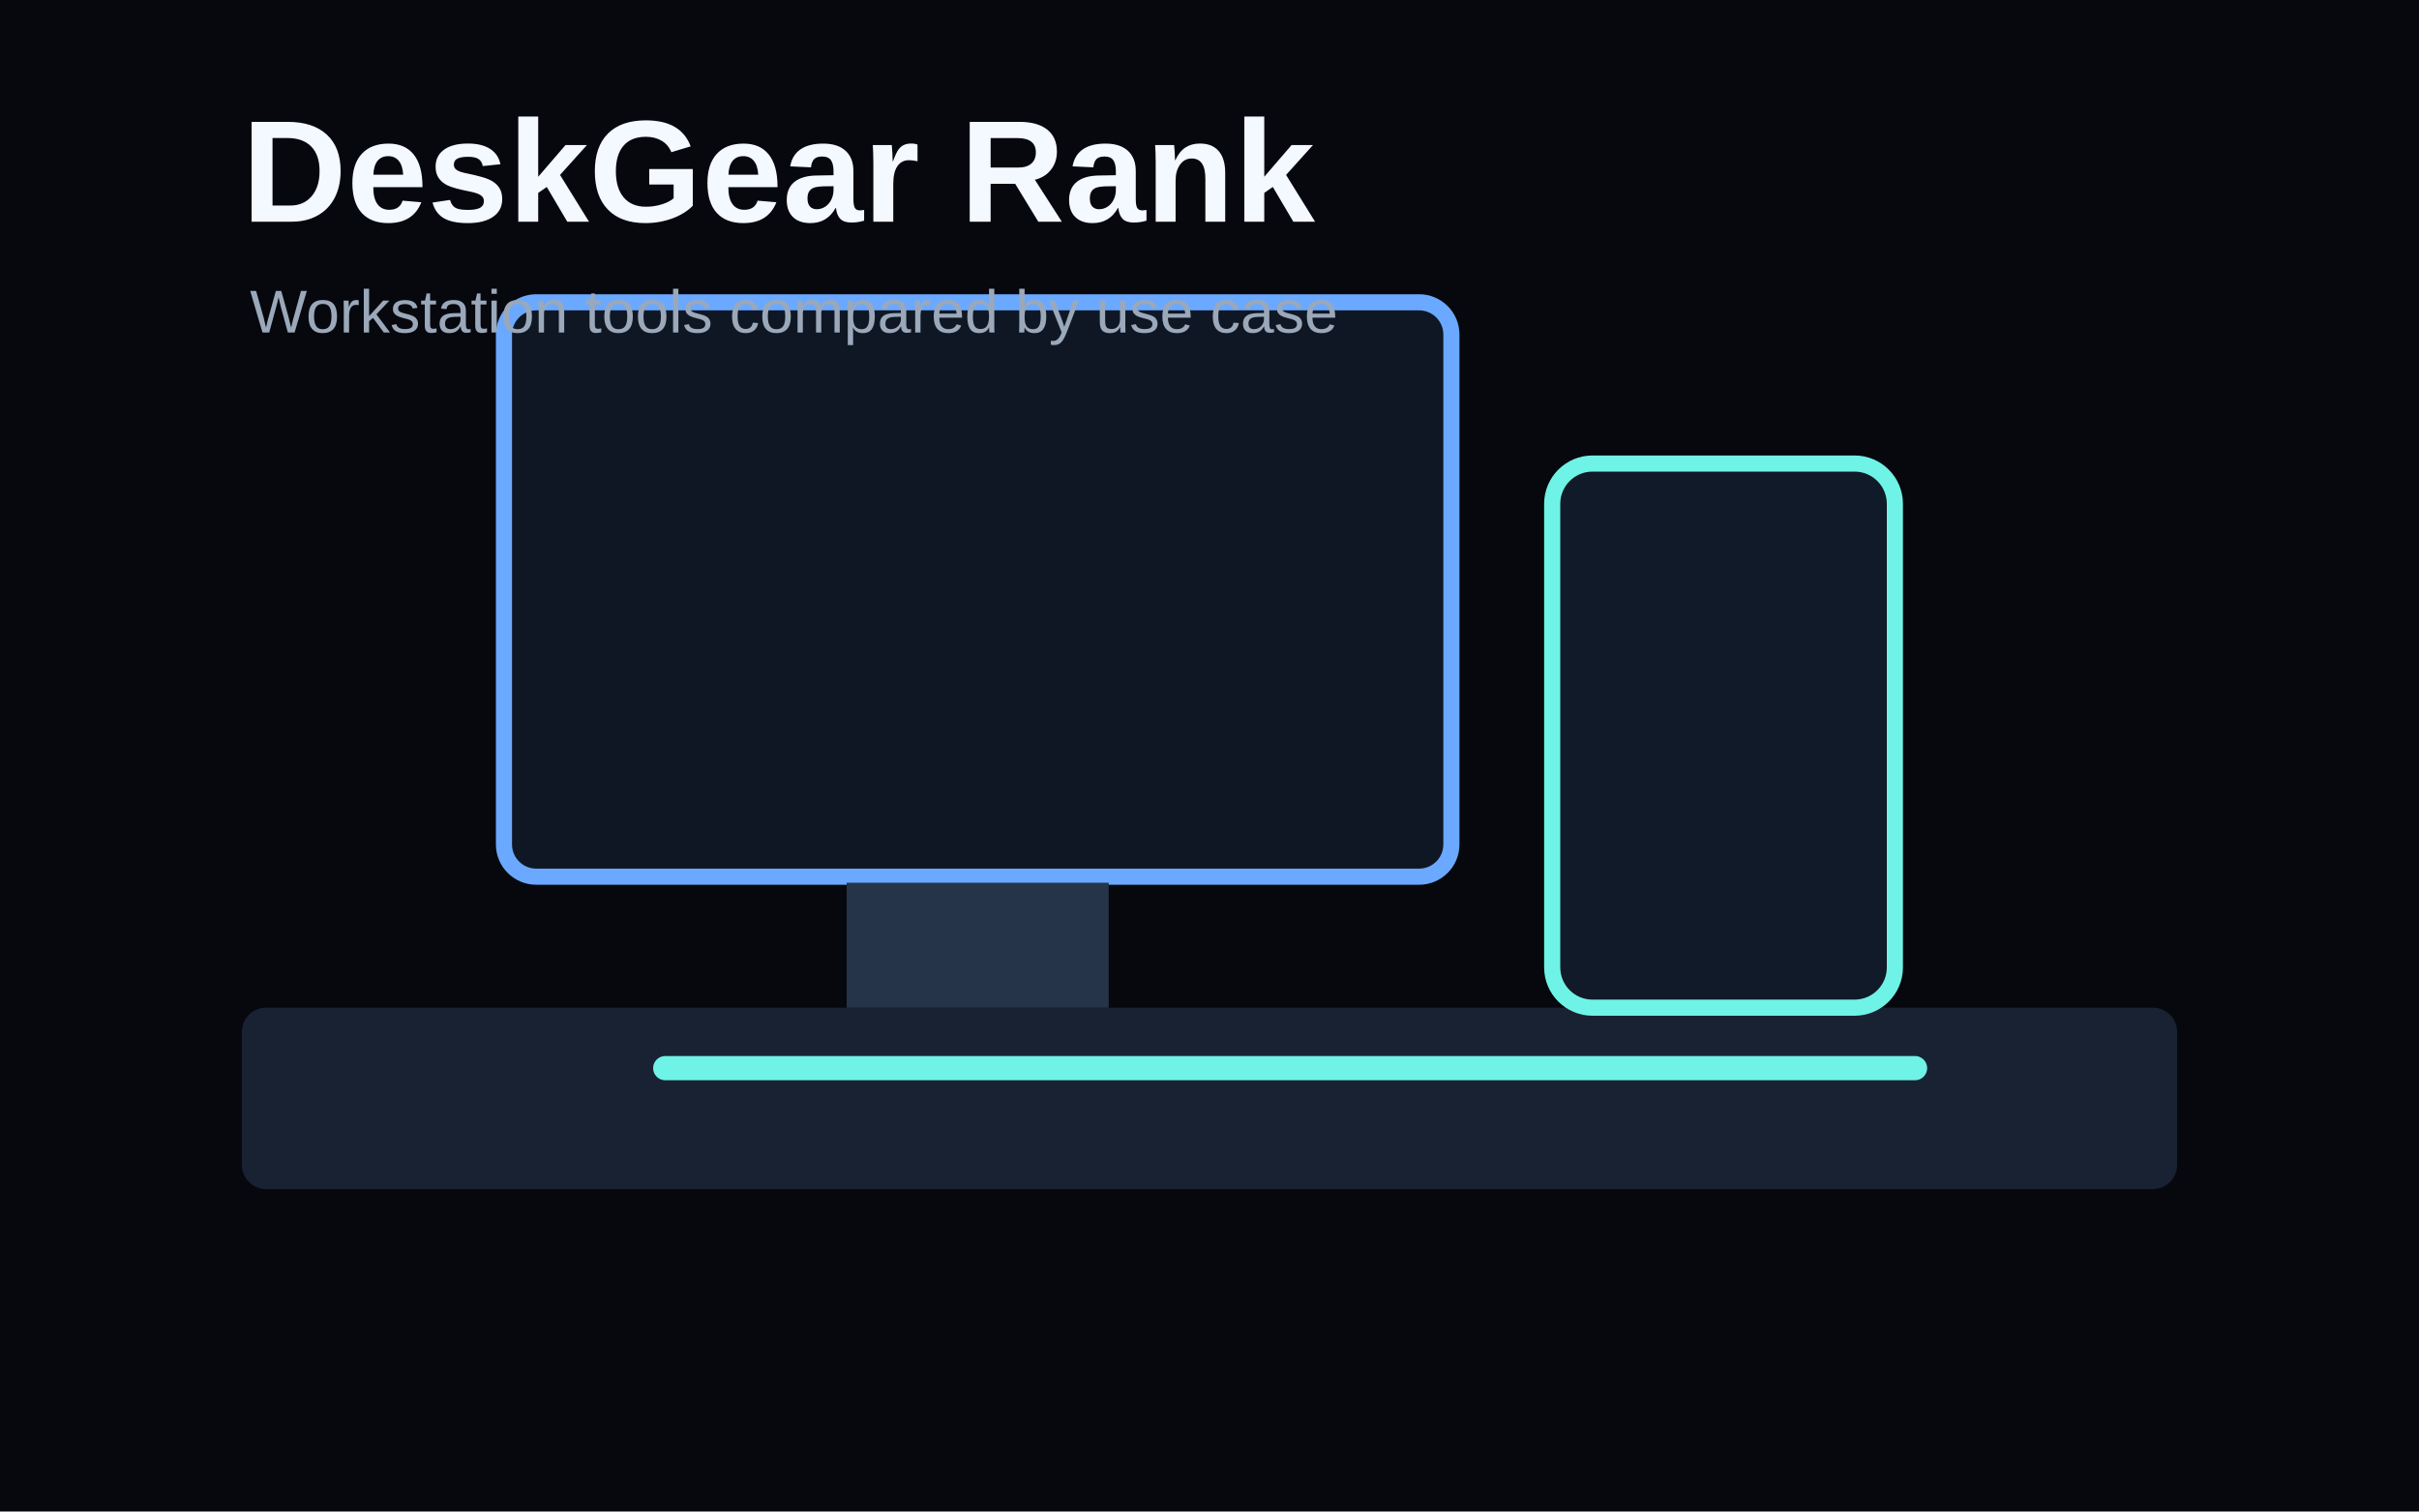
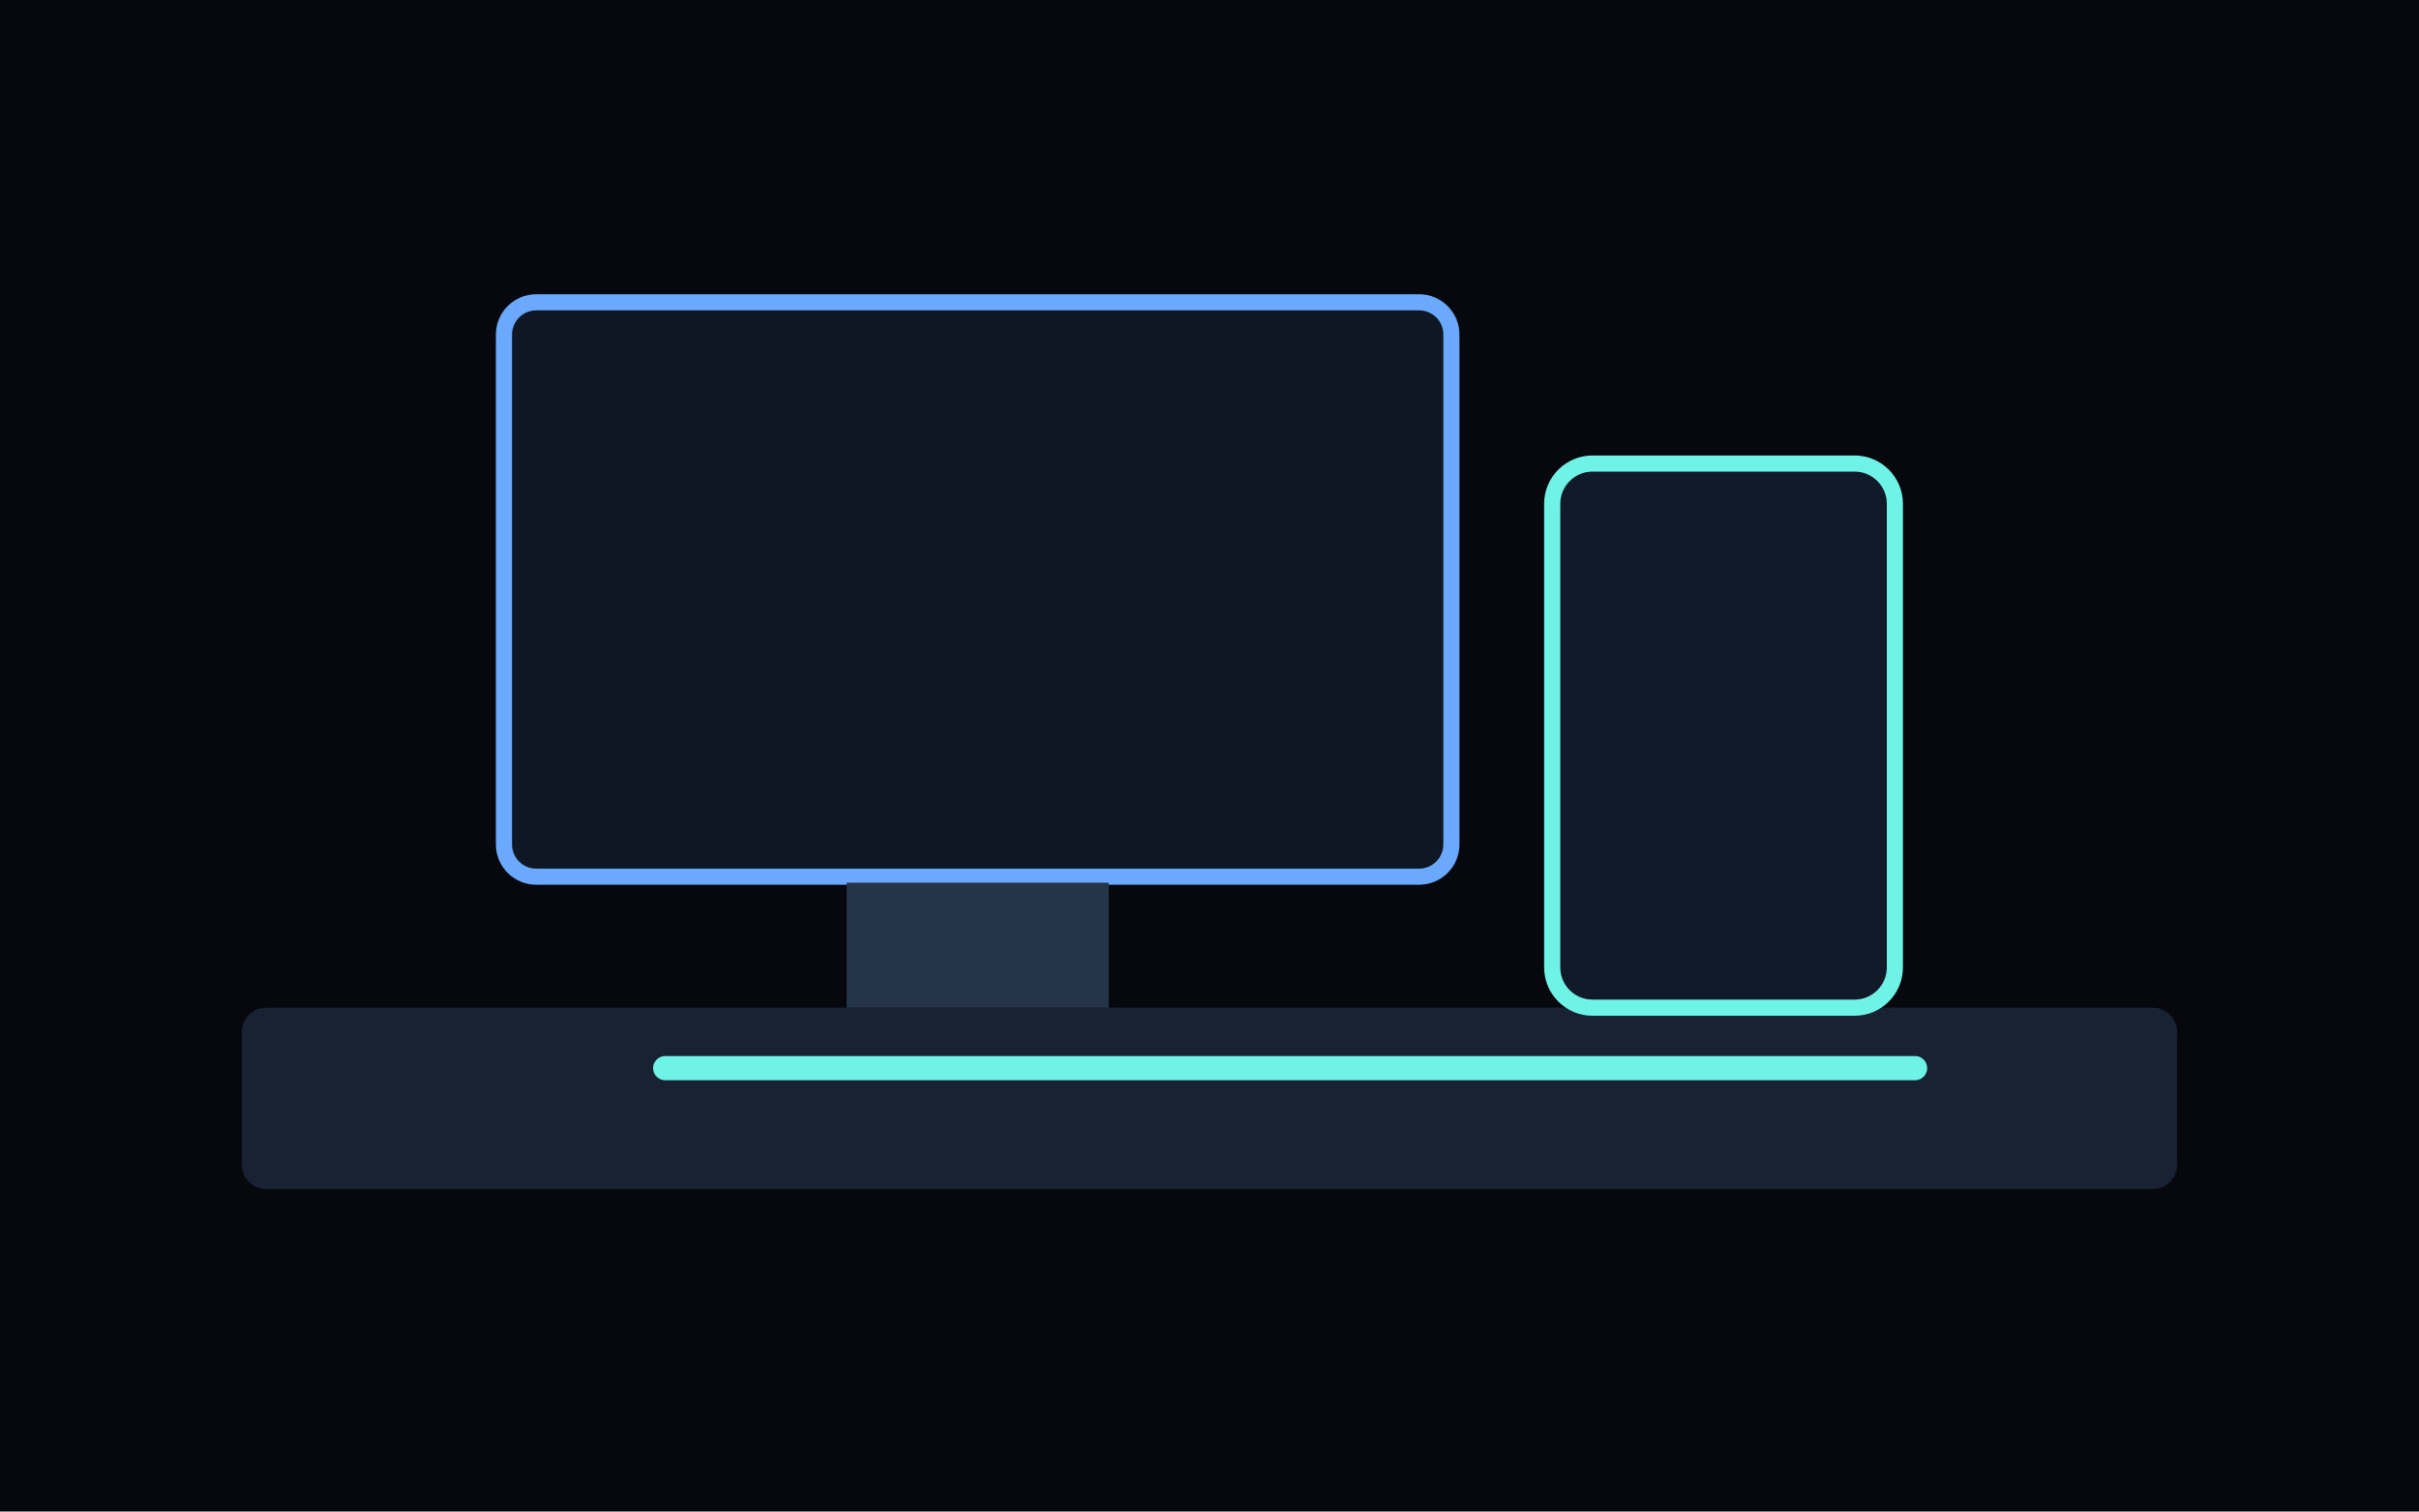
<svg xmlns="http://www.w3.org/2000/svg" viewBox="0 0 1200 750" role="img" aria-labelledby="title desc">
  <rect width="1200" height="750" fill="#06080d" />
  <rect x="120" y="500" width="960" height="90" rx="12" fill="#192233" />
  <rect x="250" y="150" width="470" height="285" rx="16" fill="#0f1724" stroke="#6aa9ff" stroke-width="8" />
  <rect x="770" y="230" width="170" height="270" rx="20" fill="#111a28" stroke="#6ff3e6" stroke-width="8" />
  <path d="M420 438h130v62H420z" fill="#26344a" />
  <path d="M330 530h620" stroke="#6ff3e6" stroke-width="12" stroke-linecap="round" />
-   <text x="120" y="110" fill="#f4f8ff" font-family="Segoe UI, Arial, sans-serif" font-size="72" font-weight="800">DeskGear Rank</text>
-   <text x="124" y="165" fill="#9aa8ba" font-family="Segoe UI, Arial, sans-serif" font-size="30">Workstation tools compared by use case</text>
</svg>
